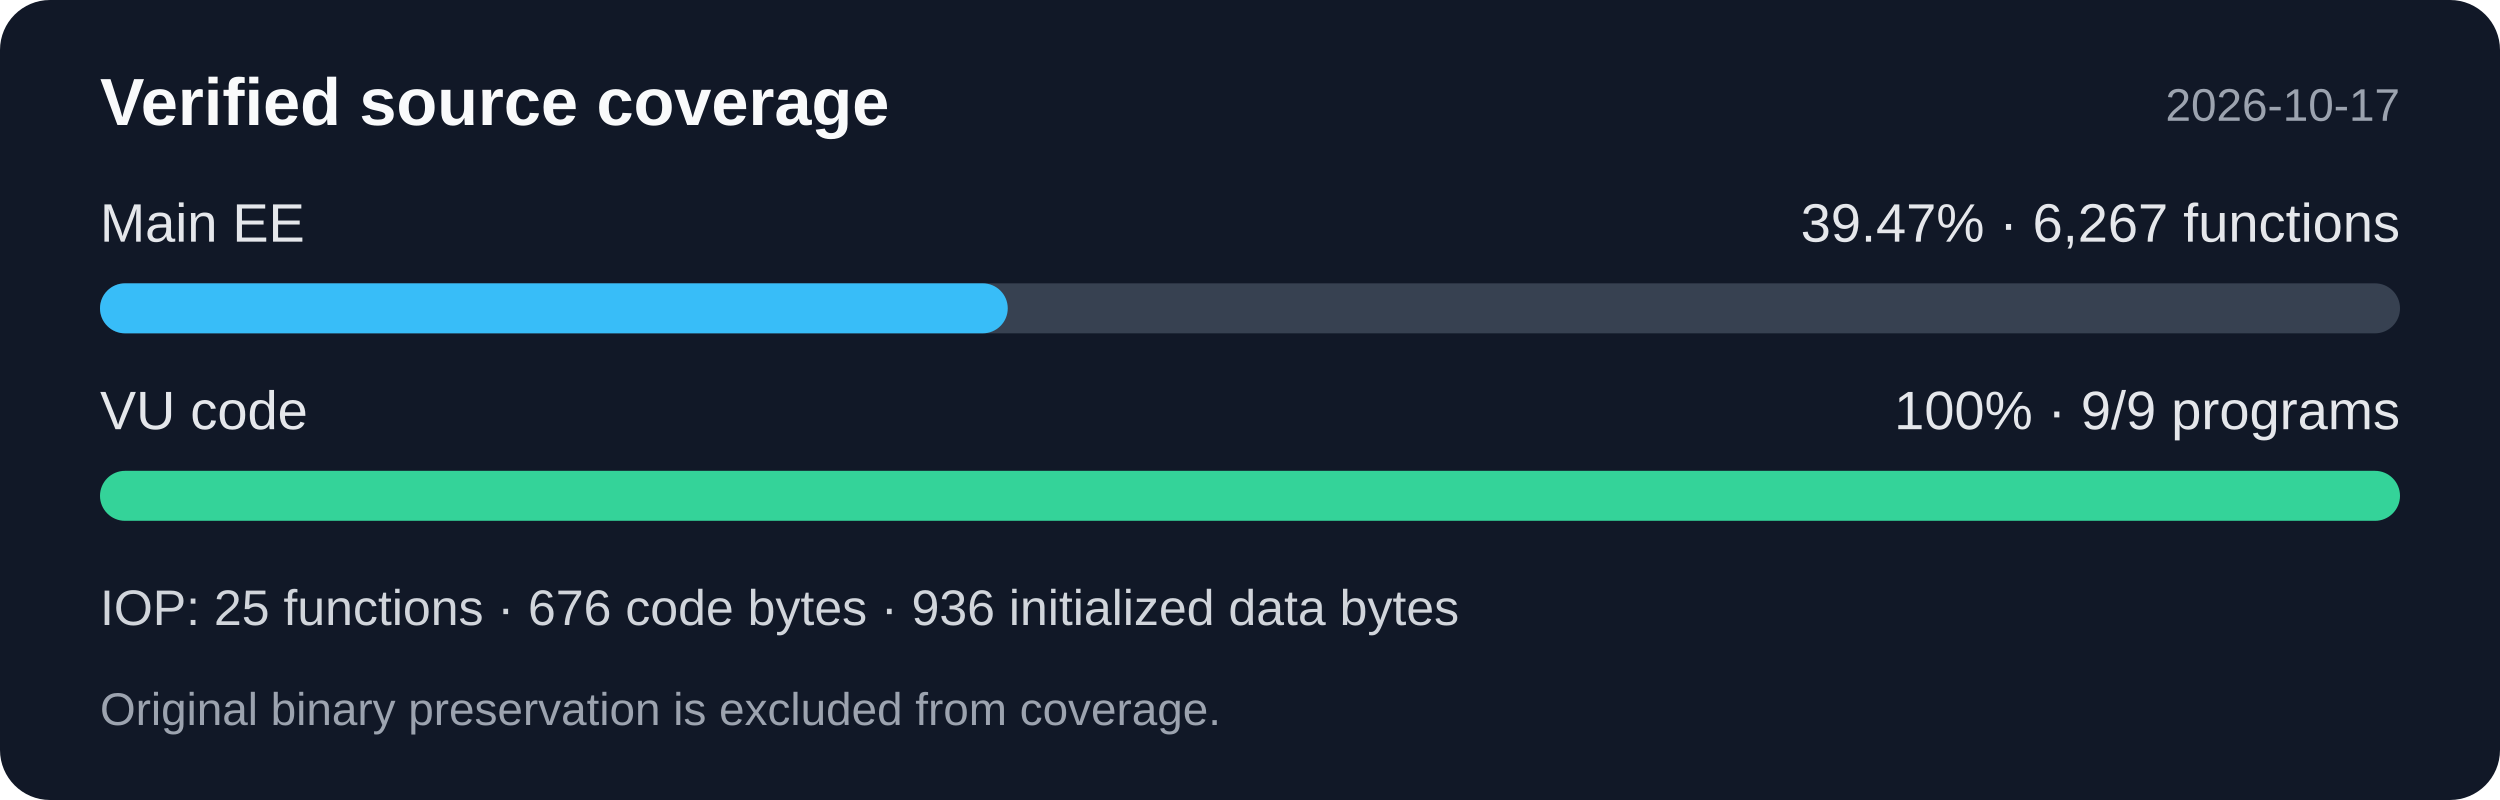
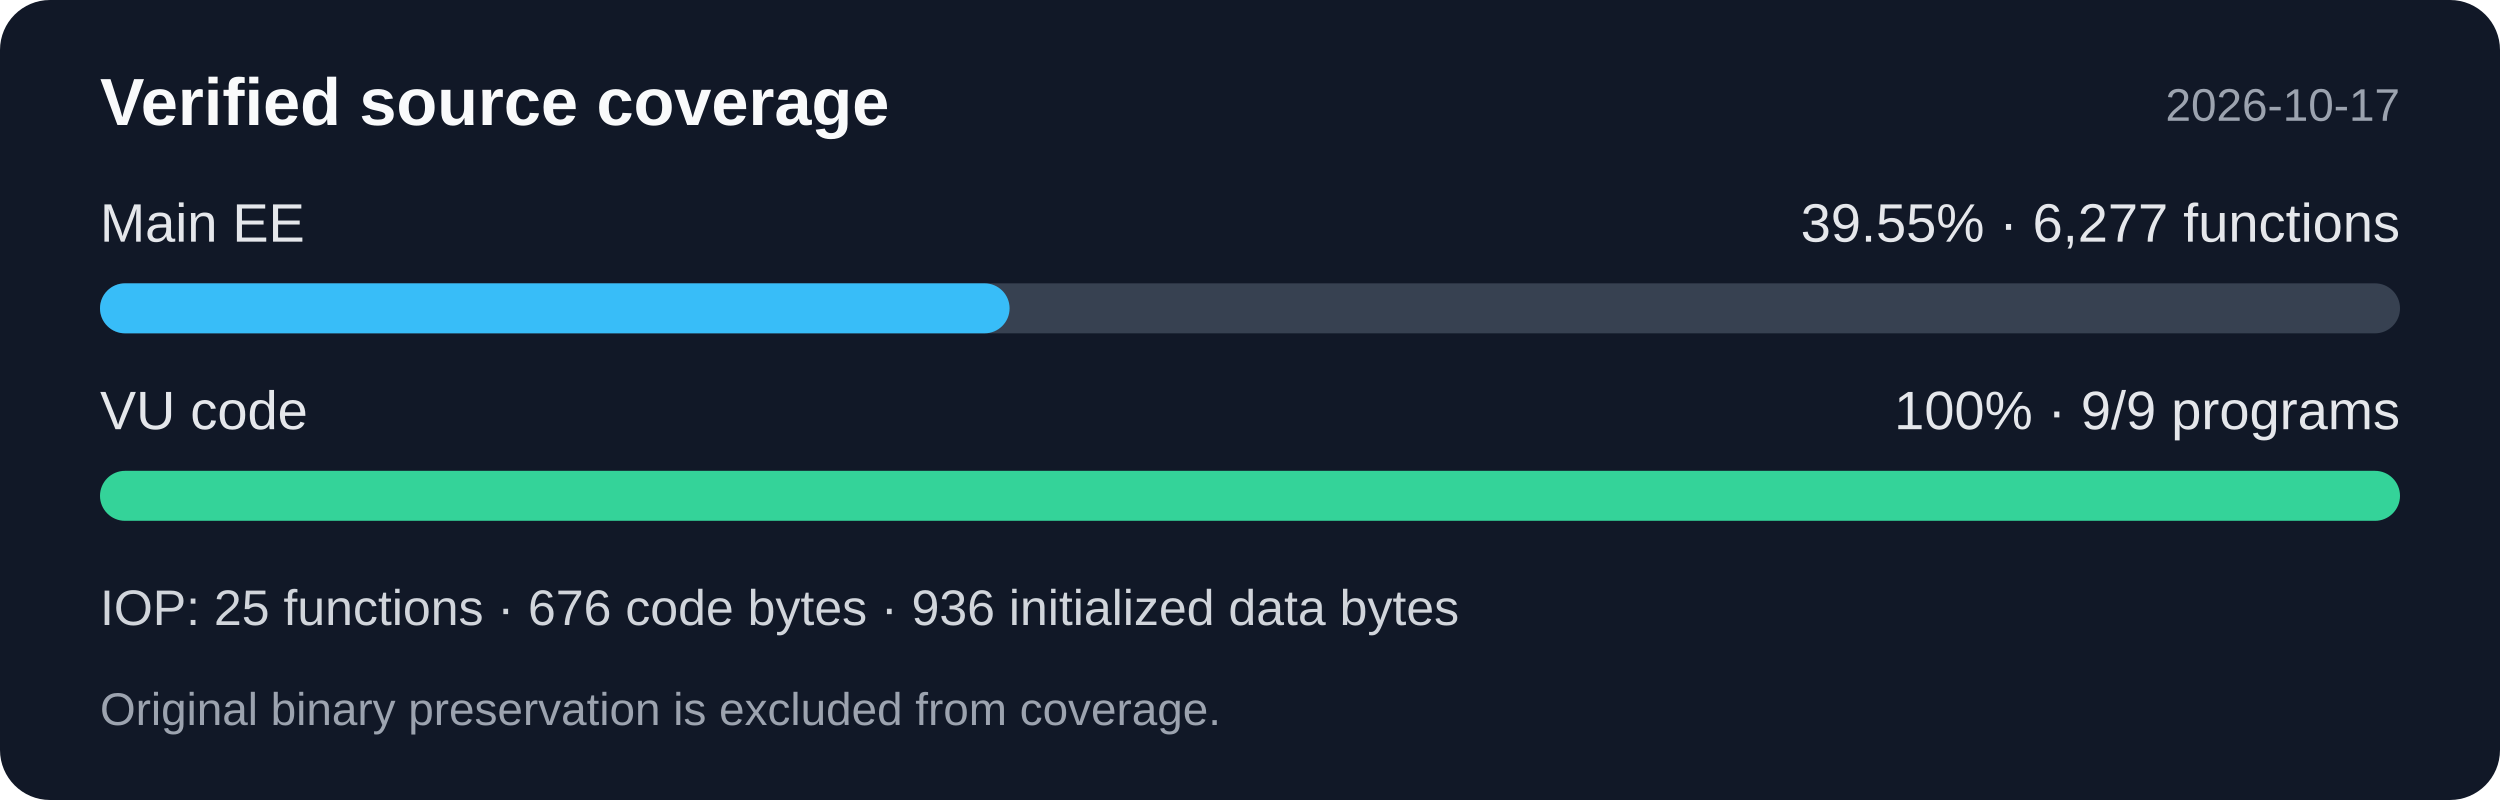
<svg xmlns="http://www.w3.org/2000/svg" width="600" height="192" viewBox="0 0 600 192" role="img" aria-labelledby="title desc">
  <rect width="600" height="192" rx="12" fill="#111827" />
  <g font-family="Segoe UI,Arial,sans-serif">
    <text x="24" y="30" fill="#f9fafb" font-size="16" font-weight="600">Verified source coverage</text>
    <text x="576" y="29" fill="#9ca3af" font-size="11" text-anchor="end">2026-10-17</text>
    <text x="24" y="58" fill="#e5e7eb" font-size="13">Main EE</text>
-     <text x="576" y="58" fill="#e5e7eb" font-size="13" text-anchor="end">39.47% · 6,267 functions</text>
+     <text x="576" y="58" fill="#e5e7eb" font-size="13" text-anchor="end">39.55% · 6,277 functions</text>
    <rect x="24" y="68" width="552" height="12" rx="6" fill="#374151" />
-     <rect x="24" y="68" width="217.861" height="12" rx="6" fill="#38bdf8" />
+     <rect x="24" y="68" width="218.302" height="12" rx="6" fill="#38bdf8" />
    <text x="24" y="103" fill="#e5e7eb" font-size="13">VU code</text>
    <text x="576" y="103" fill="#e5e7eb" font-size="13" text-anchor="end">100% · 9/9 programs</text>
    <rect x="24" y="113" width="552" height="12" rx="6" fill="#34d399" />
    <text x="24" y="150" fill="#d1d5db" font-size="12">IOP: 25 functions · 676 code bytes · 936 initialized data bytes</text>
    <text x="24" y="174" fill="#9ca3af" font-size="11">Original binary preservation is excluded from coverage.</text>
  </g>
</svg>
